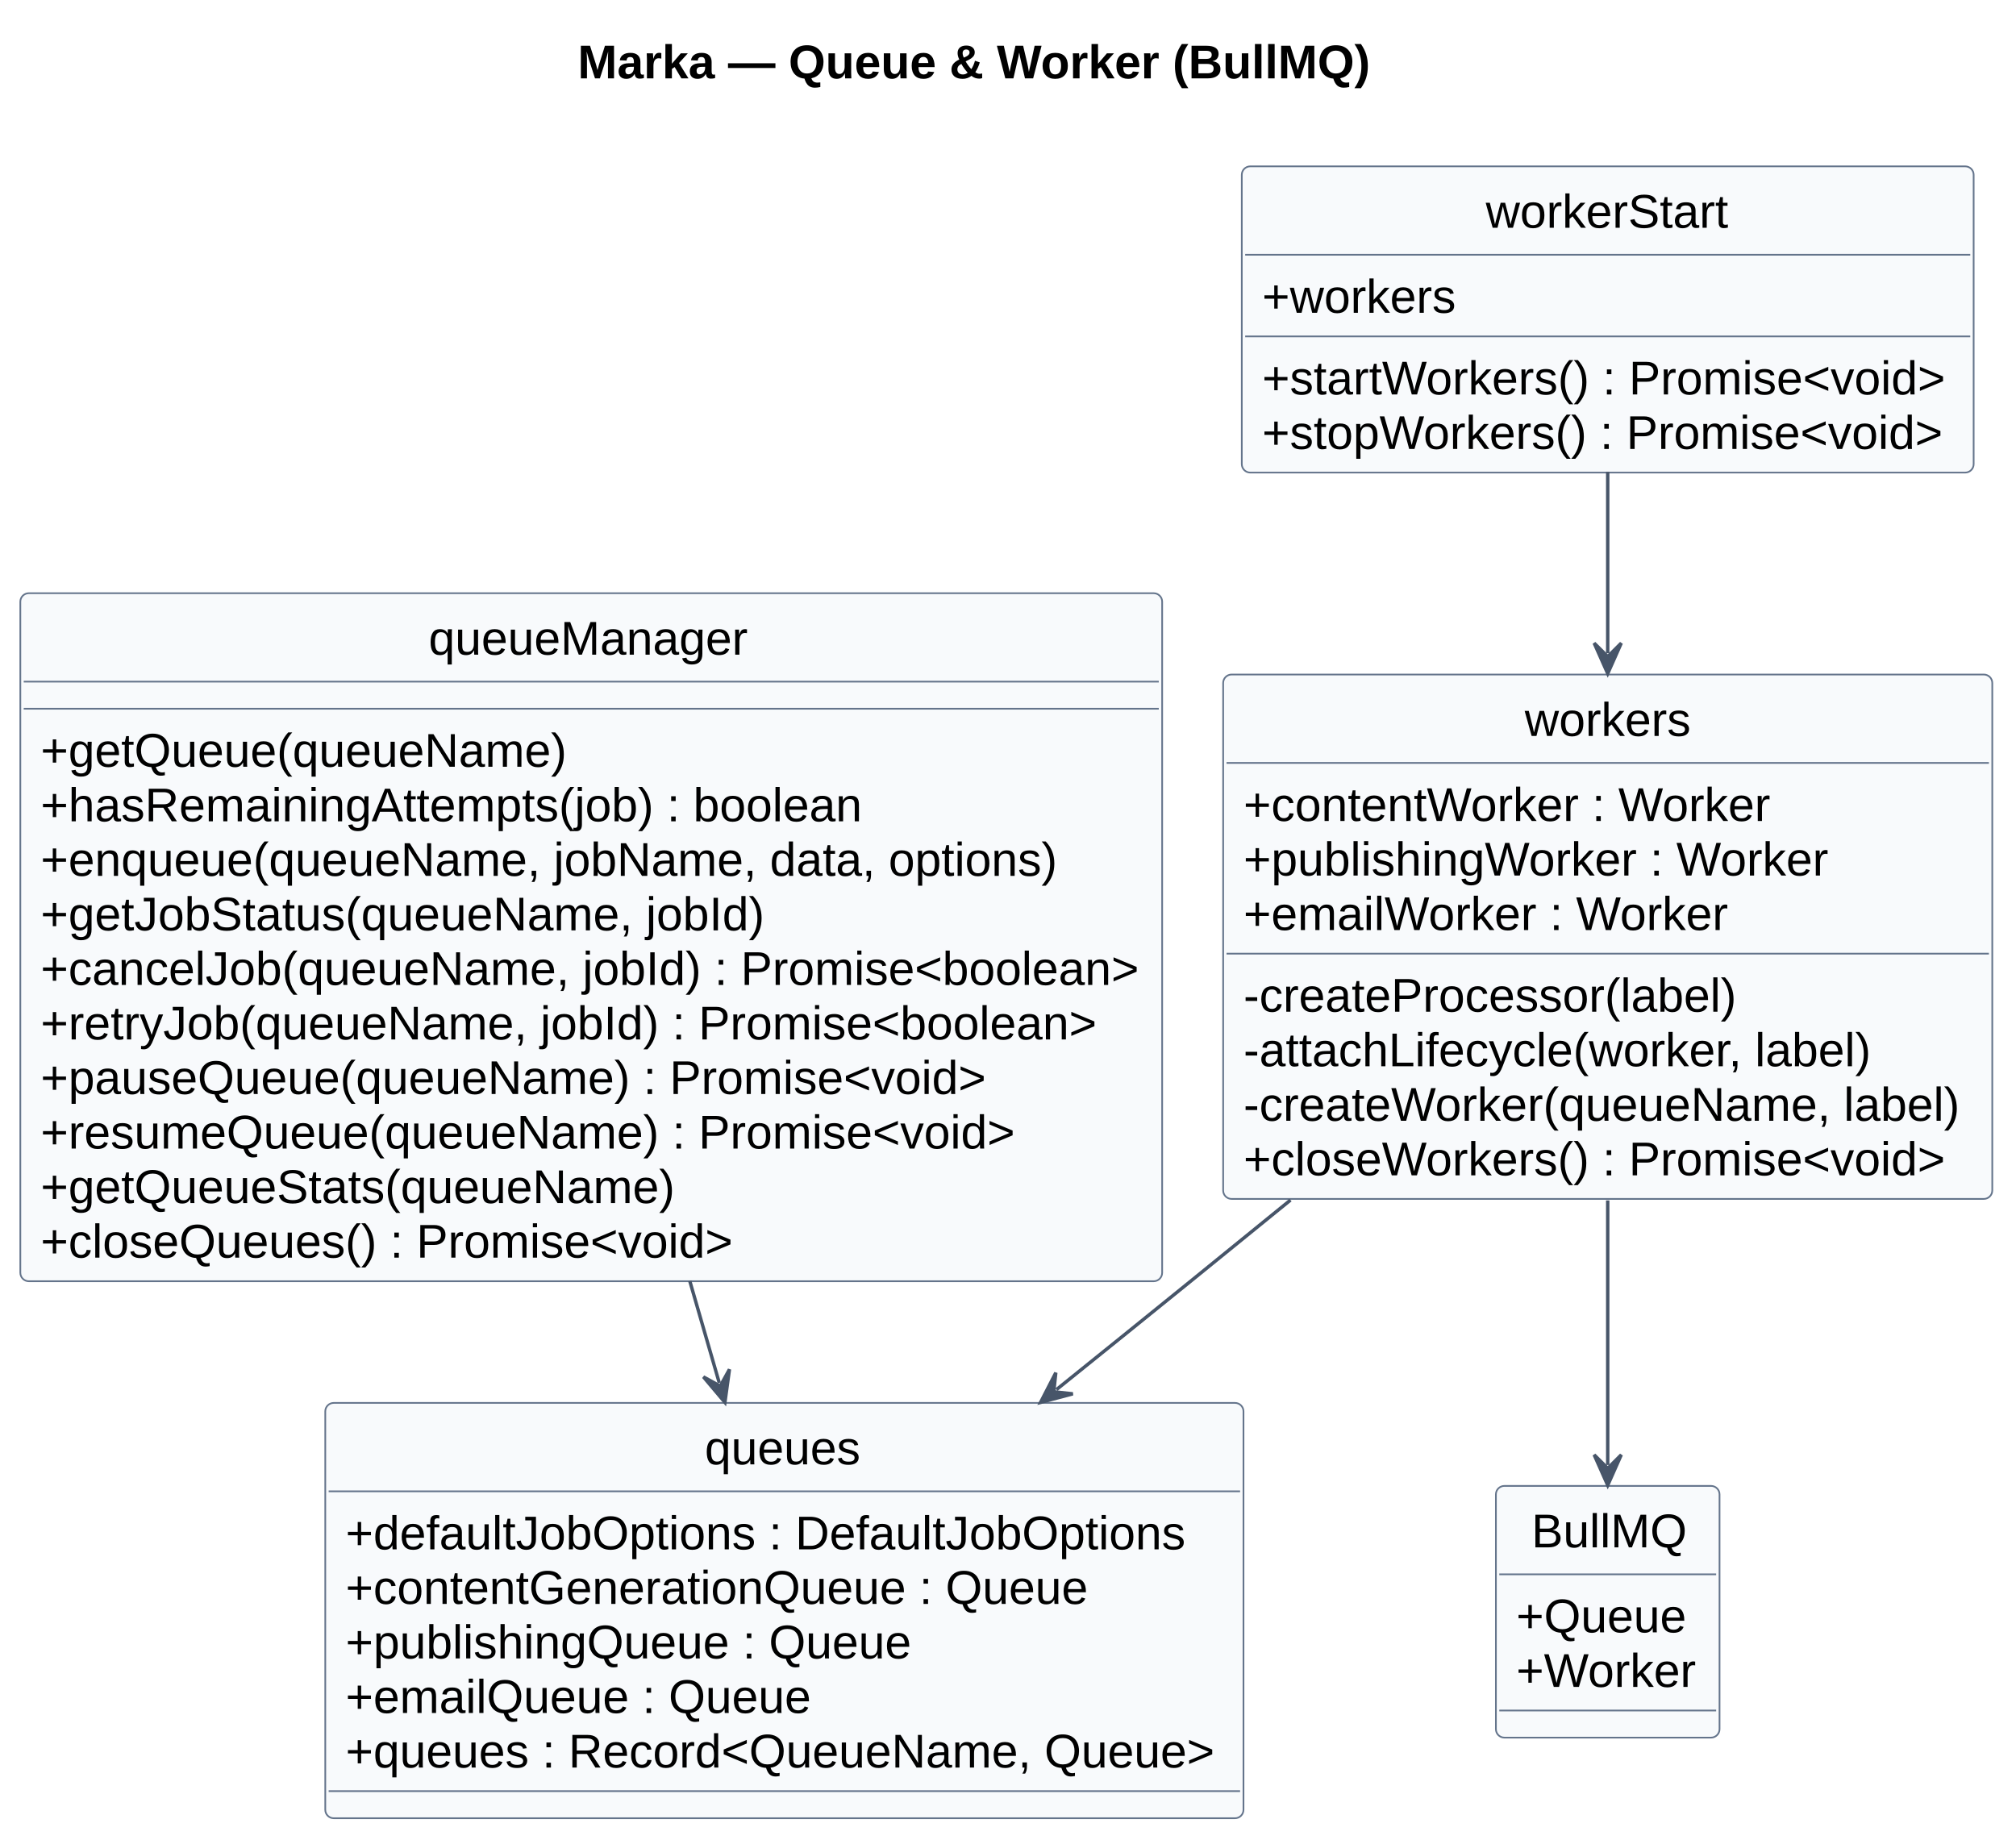
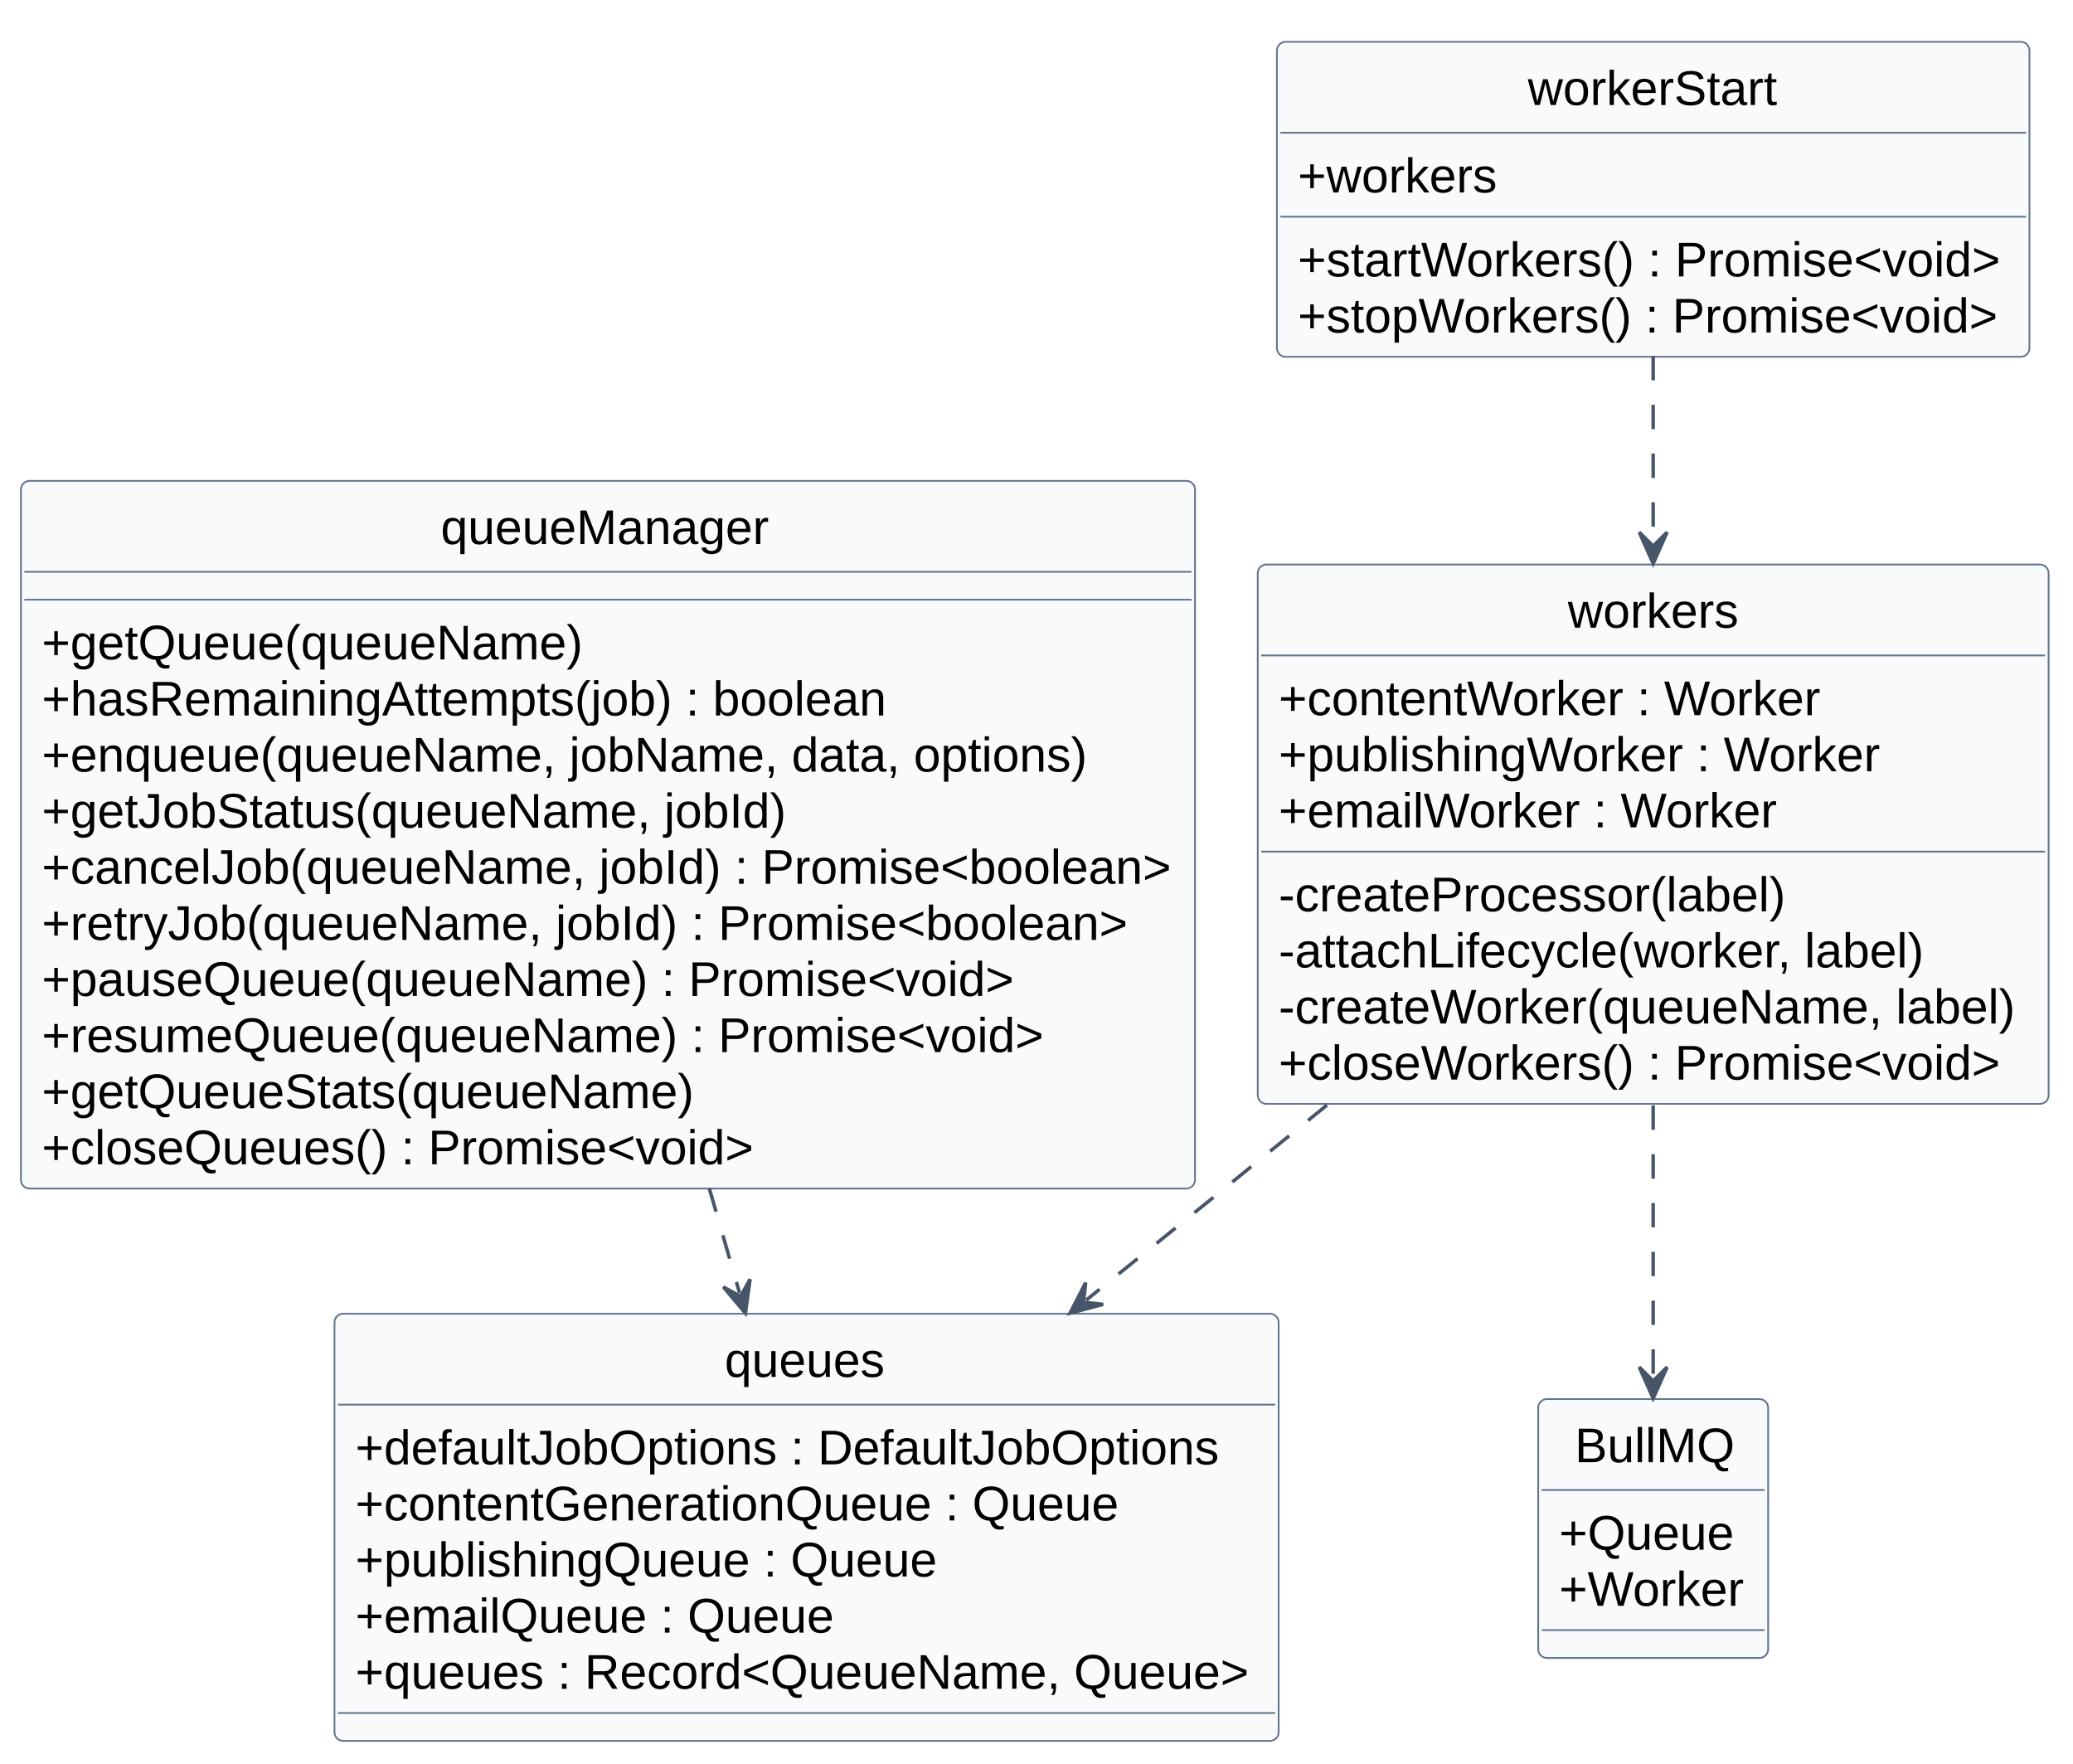
- <svg xmlns="http://www.w3.org/2000/svg" contentStyleType="text/css" height="543px" preserveAspectRatio="none" style="width:595px;height:543px;background:#FFFFFF;" version="1.1" viewBox="0 0 595 543" width="595px" zoomAndPan="magnify">
+ <svg xmlns="http://www.w3.org/2000/svg" contentStyleType="text/css" height="506px" preserveAspectRatio="none" style="width:595px;height:506px;background:#FFFFFF;" version="1.1" viewBox="0 0 595 506" width="595px" zoomAndPan="magnify">
  <defs />
  <g>
-     <text fill="#000000" font-family="Arial" font-size="14" font-weight="bold" lengthAdjust="spacing" textLength="246" x="170.5" y="23.132">Marka — Queue &amp; Worker (BullMQ)</text>
    <g id="elem_workerStart">
-       <rect codeLine="18" fill="#F8FAFC" height="90.394" id="workerStart" rx="2.5" ry="2.5" style="stroke:#64748B;stroke-width:0.5;" width="216" x="366.5" y="49.099" />
-       <text fill="#000000" font-family="Arial" font-size="14" lengthAdjust="spacing" textLength="72" x="438.5" y="67.231">workerStart</text>
-       <line style="stroke:#64748B;stroke-width:0.5;" x1="367.5" x2="581.5" y1="75.197" y2="75.197" />
-       <text fill="#000000" font-family="Arial" font-size="14" lengthAdjust="spacing" textLength="57" x="372.5" y="92.329">+workers</text>
-       <line style="stroke:#64748B;stroke-width:0.5;" x1="367.5" x2="581.5" y1="99.296" y2="99.296" />
-       <text fill="#000000" font-family="Arial" font-size="14" lengthAdjust="spacing" textLength="204" x="372.5" y="116.428">+startWorkers() : Promise&lt;void&gt;</text>
-       <text fill="#000000" font-family="Arial" font-size="14" lengthAdjust="spacing" textLength="203" x="372.5" y="132.526">+stopWorkers() : Promise&lt;void&gt;</text>
+       <rect codeLine="17" fill="#F8FAFC" height="90.394" id="workerStart" rx="2.5" ry="2.5" style="stroke:#64748B;stroke-width:0.5;" width="216" x="366.5" y="12" />
+       <text fill="#000000" font-family="Arial" font-size="14" lengthAdjust="spacing" textLength="72" x="438.5" y="30.132">workerStart</text>
+       <line style="stroke:#64748B;stroke-width:0.5;" x1="367.5" x2="581.5" y1="38.099" y2="38.099" />
+       <text fill="#000000" font-family="Arial" font-size="14" lengthAdjust="spacing" textLength="57" x="372.5" y="55.23">+workers</text>
+       <line style="stroke:#64748B;stroke-width:0.5;" x1="367.5" x2="581.5" y1="62.197" y2="62.197" />
+       <text fill="#000000" font-family="Arial" font-size="14" lengthAdjust="spacing" textLength="204" x="372.5" y="79.329">+startWorkers() : Promise&lt;void&gt;</text>
+       <text fill="#000000" font-family="Arial" font-size="14" lengthAdjust="spacing" textLength="203" x="372.5" y="95.428">+stopWorkers() : Promise&lt;void&gt;</text>
    </g>
    <g id="elem_workers">
-       <rect codeLine="24" fill="#F8FAFC" height="154.789" id="workers" rx="2.5" ry="2.5" style="stroke:#64748B;stroke-width:0.5;" width="227" x="361" y="199.099" />
-       <text fill="#000000" font-family="Arial" font-size="14" lengthAdjust="spacing" textLength="49" x="450" y="217.231">workers</text>
-       <line style="stroke:#64748B;stroke-width:0.5;" x1="362" x2="587" y1="225.197" y2="225.197" />
-       <text fill="#000000" font-family="Arial" font-size="14" lengthAdjust="spacing" textLength="159" x="367" y="242.329">+contentWorker : Worker</text>
-       <text fill="#000000" font-family="Arial" font-size="14" lengthAdjust="spacing" textLength="176" x="367" y="258.428">+publishingWorker : Worker</text>
-       <text fill="#000000" font-family="Arial" font-size="14" lengthAdjust="spacing" textLength="145" x="367" y="274.526">+emailWorker : Worker</text>
-       <line style="stroke:#64748B;stroke-width:0.5;" x1="362" x2="587" y1="281.493" y2="281.493" />
-       <text fill="#000000" font-family="Arial" font-size="14" lengthAdjust="spacing" textLength="149" x="367" y="298.625">-createProcessor(label)</text>
-       <text fill="#000000" font-family="Arial" font-size="14" lengthAdjust="spacing" textLength="189" x="367" y="314.724">-attachLifecycle(worker, label)</text>
-       <text fill="#000000" font-family="Arial" font-size="14" lengthAdjust="spacing" textLength="215" x="367" y="330.822">-createWorker(queueName, label)</text>
-       <text fill="#000000" font-family="Arial" font-size="14" lengthAdjust="spacing" textLength="209" x="367" y="346.921">+closeWorkers() : Promise&lt;void&gt;</text>
+       <rect codeLine="23" fill="#F8FAFC" height="154.789" id="workers" rx="2.5" ry="2.5" style="stroke:#64748B;stroke-width:0.5;" width="227" x="361" y="162" />
+       <text fill="#000000" font-family="Arial" font-size="14" lengthAdjust="spacing" textLength="49" x="450" y="180.132">workers</text>
+       <line style="stroke:#64748B;stroke-width:0.5;" x1="362" x2="587" y1="188.099" y2="188.099" />
+       <text fill="#000000" font-family="Arial" font-size="14" lengthAdjust="spacing" textLength="159" x="367" y="205.231">+contentWorker : Worker</text>
+       <text fill="#000000" font-family="Arial" font-size="14" lengthAdjust="spacing" textLength="176" x="367" y="221.329">+publishingWorker : Worker</text>
+       <text fill="#000000" font-family="Arial" font-size="14" lengthAdjust="spacing" textLength="145" x="367" y="237.428">+emailWorker : Worker</text>
+       <line style="stroke:#64748B;stroke-width:0.5;" x1="362" x2="587" y1="244.394" y2="244.394" />
+       <text fill="#000000" font-family="Arial" font-size="14" lengthAdjust="spacing" textLength="149" x="367" y="261.526">-createProcessor(label)</text>
+       <text fill="#000000" font-family="Arial" font-size="14" lengthAdjust="spacing" textLength="189" x="367" y="277.625">-attachLifecycle(worker, label)</text>
+       <text fill="#000000" font-family="Arial" font-size="14" lengthAdjust="spacing" textLength="215" x="367" y="293.724">-createWorker(queueName, label)</text>
+       <text fill="#000000" font-family="Arial" font-size="14" lengthAdjust="spacing" textLength="209" x="367" y="309.822">+closeWorkers() : Promise&lt;void&gt;</text>
    </g>
    <g id="elem_queues">
-       <rect codeLine="34" fill="#F8FAFC" height="122.592" id="queues" rx="2.5" ry="2.5" style="stroke:#64748B;stroke-width:0.5;" width="271" x="96" y="414.099" />
-       <text fill="#000000" font-family="Arial" font-size="14" lengthAdjust="spacing" textLength="47" x="208" y="432.231">queues</text>
-       <line style="stroke:#64748B;stroke-width:0.5;" x1="97" x2="366" y1="440.197" y2="440.197" />
-       <text fill="#000000" font-family="Arial" font-size="14" lengthAdjust="spacing" textLength="250" x="102" y="457.329">+defaultJobOptions : DefaultJobOptions</text>
-       <text fill="#000000" font-family="Arial" font-size="14" lengthAdjust="spacing" textLength="224" x="102" y="473.428">+contentGenerationQueue : Queue</text>
-       <text fill="#000000" font-family="Arial" font-size="14" lengthAdjust="spacing" textLength="170" x="102" y="489.526">+publishingQueue : Queue</text>
-       <text fill="#000000" font-family="Arial" font-size="14" lengthAdjust="spacing" textLength="139" x="102" y="505.625">+emailQueue : Queue</text>
-       <text fill="#000000" font-family="Arial" font-size="14" lengthAdjust="spacing" textLength="259" x="102" y="521.724">+queues : Record&lt;QueueName, Queue&gt;</text>
-       <line style="stroke:#64748B;stroke-width:0.5;" x1="97" x2="366" y1="528.69" y2="528.69" />
+       <rect codeLine="33" fill="#F8FAFC" height="122.592" id="queues" rx="2.5" ry="2.5" style="stroke:#64748B;stroke-width:0.5;" width="271" x="96" y="377" />
+       <text fill="#000000" font-family="Arial" font-size="14" lengthAdjust="spacing" textLength="47" x="208" y="395.132">queues</text>
+       <line style="stroke:#64748B;stroke-width:0.5;" x1="97" x2="366" y1="403.099" y2="403.099" />
+       <text fill="#000000" font-family="Arial" font-size="14" lengthAdjust="spacing" textLength="250" x="102" y="420.231">+defaultJobOptions : DefaultJobOptions</text>
+       <text fill="#000000" font-family="Arial" font-size="14" lengthAdjust="spacing" textLength="224" x="102" y="436.329">+contentGenerationQueue : Queue</text>
+       <text fill="#000000" font-family="Arial" font-size="14" lengthAdjust="spacing" textLength="170" x="102" y="452.428">+publishingQueue : Queue</text>
+       <text fill="#000000" font-family="Arial" font-size="14" lengthAdjust="spacing" textLength="139" x="102" y="468.526">+emailQueue : Queue</text>
+       <text fill="#000000" font-family="Arial" font-size="14" lengthAdjust="spacing" textLength="259" x="102" y="484.625">+queues : Record&lt;QueueName, Queue&gt;</text>
+       <line style="stroke:#64748B;stroke-width:0.5;" x1="97" x2="366" y1="491.592" y2="491.592" />
    </g>
    <g id="elem_queueManager">
-       <rect codeLine="42" fill="#F8FAFC" height="203.085" id="queueManager" rx="2.5" ry="2.5" style="stroke:#64748B;stroke-width:0.5;" width="337" x="6" y="175.099" />
-       <text fill="#000000" font-family="Arial" font-size="14" lengthAdjust="spacing" textLength="96" x="126.5" y="193.231">queueManager</text>
-       <line style="stroke:#64748B;stroke-width:0.5;" x1="7" x2="342" y1="201.197" y2="201.197" />
-       <line style="stroke:#64748B;stroke-width:0.5;" x1="7" x2="342" y1="209.197" y2="209.197" />
-       <text fill="#000000" font-family="Arial" font-size="14" lengthAdjust="spacing" textLength="157" x="12" y="226.329">+getQueue(queueName)</text>
-       <text fill="#000000" font-family="Arial" font-size="14" lengthAdjust="spacing" textLength="245" x="12" y="242.428">+hasRemainingAttempts(job) : boolean</text>
-       <text fill="#000000" font-family="Arial" font-size="14" lengthAdjust="spacing" textLength="303" x="12" y="258.526">+enqueue(queueName, jobName, data, options)</text>
-       <text fill="#000000" font-family="Arial" font-size="14" lengthAdjust="spacing" textLength="214" x="12" y="274.625">+getJobStatus(queueName, jobId)</text>
-       <text fill="#000000" font-family="Arial" font-size="14" lengthAdjust="spacing" textLength="325" x="12" y="290.724">+cancelJob(queueName, jobId) : Promise&lt;boolean&gt;</text>
-       <text fill="#000000" font-family="Arial" font-size="14" lengthAdjust="spacing" textLength="313" x="12" y="306.822">+retryJob(queueName, jobId) : Promise&lt;boolean&gt;</text>
-       <text fill="#000000" font-family="Arial" font-size="14" lengthAdjust="spacing" textLength="281" x="12" y="322.921">+pauseQueue(queueName) : Promise&lt;void&gt;</text>
-       <text fill="#000000" font-family="Arial" font-size="14" lengthAdjust="spacing" textLength="289" x="12" y="339.019">+resumeQueue(queueName) : Promise&lt;void&gt;</text>
-       <text fill="#000000" font-family="Arial" font-size="14" lengthAdjust="spacing" textLength="189" x="12" y="355.118">+getQueueStats(queueName)</text>
-       <text fill="#000000" font-family="Arial" font-size="14" lengthAdjust="spacing" textLength="206" x="12" y="371.217">+closeQueues() : Promise&lt;void&gt;</text>
+       <rect codeLine="41" fill="#F8FAFC" height="203.085" id="queueManager" rx="2.5" ry="2.5" style="stroke:#64748B;stroke-width:0.5;" width="337" x="6" y="138" />
+       <text fill="#000000" font-family="Arial" font-size="14" lengthAdjust="spacing" textLength="96" x="126.5" y="156.132">queueManager</text>
+       <line style="stroke:#64748B;stroke-width:0.5;" x1="7" x2="342" y1="164.099" y2="164.099" />
+       <line style="stroke:#64748B;stroke-width:0.5;" x1="7" x2="342" y1="172.099" y2="172.099" />
+       <text fill="#000000" font-family="Arial" font-size="14" lengthAdjust="spacing" textLength="157" x="12" y="189.231">+getQueue(queueName)</text>
+       <text fill="#000000" font-family="Arial" font-size="14" lengthAdjust="spacing" textLength="245" x="12" y="205.329">+hasRemainingAttempts(job) : boolean</text>
+       <text fill="#000000" font-family="Arial" font-size="14" lengthAdjust="spacing" textLength="303" x="12" y="221.428">+enqueue(queueName, jobName, data, options)</text>
+       <text fill="#000000" font-family="Arial" font-size="14" lengthAdjust="spacing" textLength="214" x="12" y="237.526">+getJobStatus(queueName, jobId)</text>
+       <text fill="#000000" font-family="Arial" font-size="14" lengthAdjust="spacing" textLength="325" x="12" y="253.625">+cancelJob(queueName, jobId) : Promise&lt;boolean&gt;</text>
+       <text fill="#000000" font-family="Arial" font-size="14" lengthAdjust="spacing" textLength="313" x="12" y="269.724">+retryJob(queueName, jobId) : Promise&lt;boolean&gt;</text>
+       <text fill="#000000" font-family="Arial" font-size="14" lengthAdjust="spacing" textLength="281" x="12" y="285.822">+pauseQueue(queueName) : Promise&lt;void&gt;</text>
+       <text fill="#000000" font-family="Arial" font-size="14" lengthAdjust="spacing" textLength="289" x="12" y="301.921">+resumeQueue(queueName) : Promise&lt;void&gt;</text>
+       <text fill="#000000" font-family="Arial" font-size="14" lengthAdjust="spacing" textLength="189" x="12" y="318.019">+getQueueStats(queueName)</text>
+       <text fill="#000000" font-family="Arial" font-size="14" lengthAdjust="spacing" textLength="206" x="12" y="334.118">+closeQueues() : Promise&lt;void&gt;</text>
    </g>
    <g id="elem_bullmq">
-       <rect codeLine="55" fill="#F8FAFC" height="74.296" id="bullmq" rx="2.5" ry="2.5" style="stroke:#64748B;stroke-width:0.5;" width="66" x="441.5" y="438.599" />
-       <text fill="#000000" font-family="Arial" font-size="14" lengthAdjust="spacing" textLength="45" x="452" y="456.731">BullMQ</text>
-       <line style="stroke:#64748B;stroke-width:0.5;" x1="442.5" x2="506.5" y1="464.697" y2="464.697" />
-       <text fill="#000000" font-family="Arial" font-size="14" lengthAdjust="spacing" textLength="51" x="447.5" y="481.829">+Queue</text>
-       <text fill="#000000" font-family="Arial" font-size="14" lengthAdjust="spacing" textLength="54" x="447.5" y="497.928">+Worker</text>
-       <line style="stroke:#64748B;stroke-width:0.5;" x1="442.5" x2="506.5" y1="504.894" y2="504.894" />
+       <rect codeLine="54" fill="#F8FAFC" height="74.296" id="bullmq" rx="2.5" ry="2.5" style="stroke:#64748B;stroke-width:0.5;" width="66" x="441.5" y="401.5" />
+       <text fill="#000000" font-family="Arial" font-size="14" lengthAdjust="spacing" textLength="45" x="452" y="419.632">BullMQ</text>
+       <line style="stroke:#64748B;stroke-width:0.5;" x1="442.5" x2="506.5" y1="427.599" y2="427.599" />
+       <text fill="#000000" font-family="Arial" font-size="14" lengthAdjust="spacing" textLength="51" x="447.5" y="444.731">+Queue</text>
+       <text fill="#000000" font-family="Arial" font-size="14" lengthAdjust="spacing" textLength="54" x="447.5" y="460.829">+Worker</text>
+       <line style="stroke:#64748B;stroke-width:0.5;" x1="442.5" x2="506.5" y1="467.796" y2="467.796" />
    </g>
-     <polygon fill="#475569" points="474.5,198.826,478.5,189.826,474.5,193.826,470.5,189.826,474.5,198.826" style="stroke:#475569;stroke-width:1.0;" />
-     <path d="M474.5,139.254 C474.5,157.205 474.5,172.483 474.5,192.826 " fill="none" style="stroke:#475569;stroke-width:1.0;" />
-     <polygon fill="#475569" points="307.108,413.945,316.627,411.417,311.003,410.81,311.61,405.185,307.108,413.945" style="stroke:#475569;stroke-width:1.0;" />
-     <path d="M380.878,354.221 C370.968,362.294 361.033,370.371 351.5,378.099 C337.17,389.714 326.521,398.317 311.781,410.182 " fill="none" style="stroke:#475569;stroke-width:1.0;" />
-     <polygon fill="#475569" points="474.5,438.416,478.5,429.416,474.5,433.416,470.5,429.416,474.5,438.416" style="stroke:#475569;stroke-width:1.0;" />
-     <path d="M474.5,354.328 C474.5,383.282 474.5,408.877 474.5,432.416 " fill="none" style="stroke:#475569;stroke-width:1.0;" />
-     <polygon fill="#475569" points="213.951,413.948,215.292,404.191,212.562,409.145,207.607,406.415,213.951,413.948" style="stroke:#475569;stroke-width:1.0;" />
-     <path d="M203.584,378.118 C207.125,390.355 208.986,396.787 212.284,408.185 " fill="none" style="stroke:#475569;stroke-width:1.0;" />
+     <polygon fill="#475569" points="474.5,161.727,478.5,152.727,474.5,156.727,470.5,152.727,474.5,161.727" style="stroke:#475569;stroke-width:1.0;" />
+     <path d="M474.5,102.155 C474.5,120.107 474.5,135.384 474.5,155.727 " fill="none" style="stroke:#475569;stroke-width:1.0;stroke-dasharray:7.0,7.0;" />
+     <polygon fill="#475569" points="307.108,376.846,316.627,374.318,311.003,373.711,311.61,368.087,307.108,376.846" style="stroke:#475569;stroke-width:1.0;" />
+     <path d="M380.878,317.123 C370.968,325.195 361.033,333.273 351.5,341 C337.17,352.616 326.521,361.218 311.781,373.084 " fill="none" style="stroke:#475569;stroke-width:1.0;stroke-dasharray:7.0,7.0;" />
+     <polygon fill="#475569" points="474.5,401.317,478.5,392.317,474.5,396.317,470.5,392.317,474.5,401.317" style="stroke:#475569;stroke-width:1.0;" />
+     <path d="M474.5,317.229 C474.5,346.183 474.5,371.778 474.5,395.317 " fill="none" style="stroke:#475569;stroke-width:1.0;stroke-dasharray:7.0,7.0;" />
+     <polygon fill="#475569" points="213.951,376.85,215.292,367.092,212.562,372.047,207.607,369.316,213.951,376.85" style="stroke:#475569;stroke-width:1.0;" />
+     <path d="M203.584,341.02 C207.125,353.257 208.986,359.688 212.284,371.086 " fill="none" style="stroke:#475569;stroke-width:1.0;stroke-dasharray:7.0,7.0;" />
  </g>
</svg>
